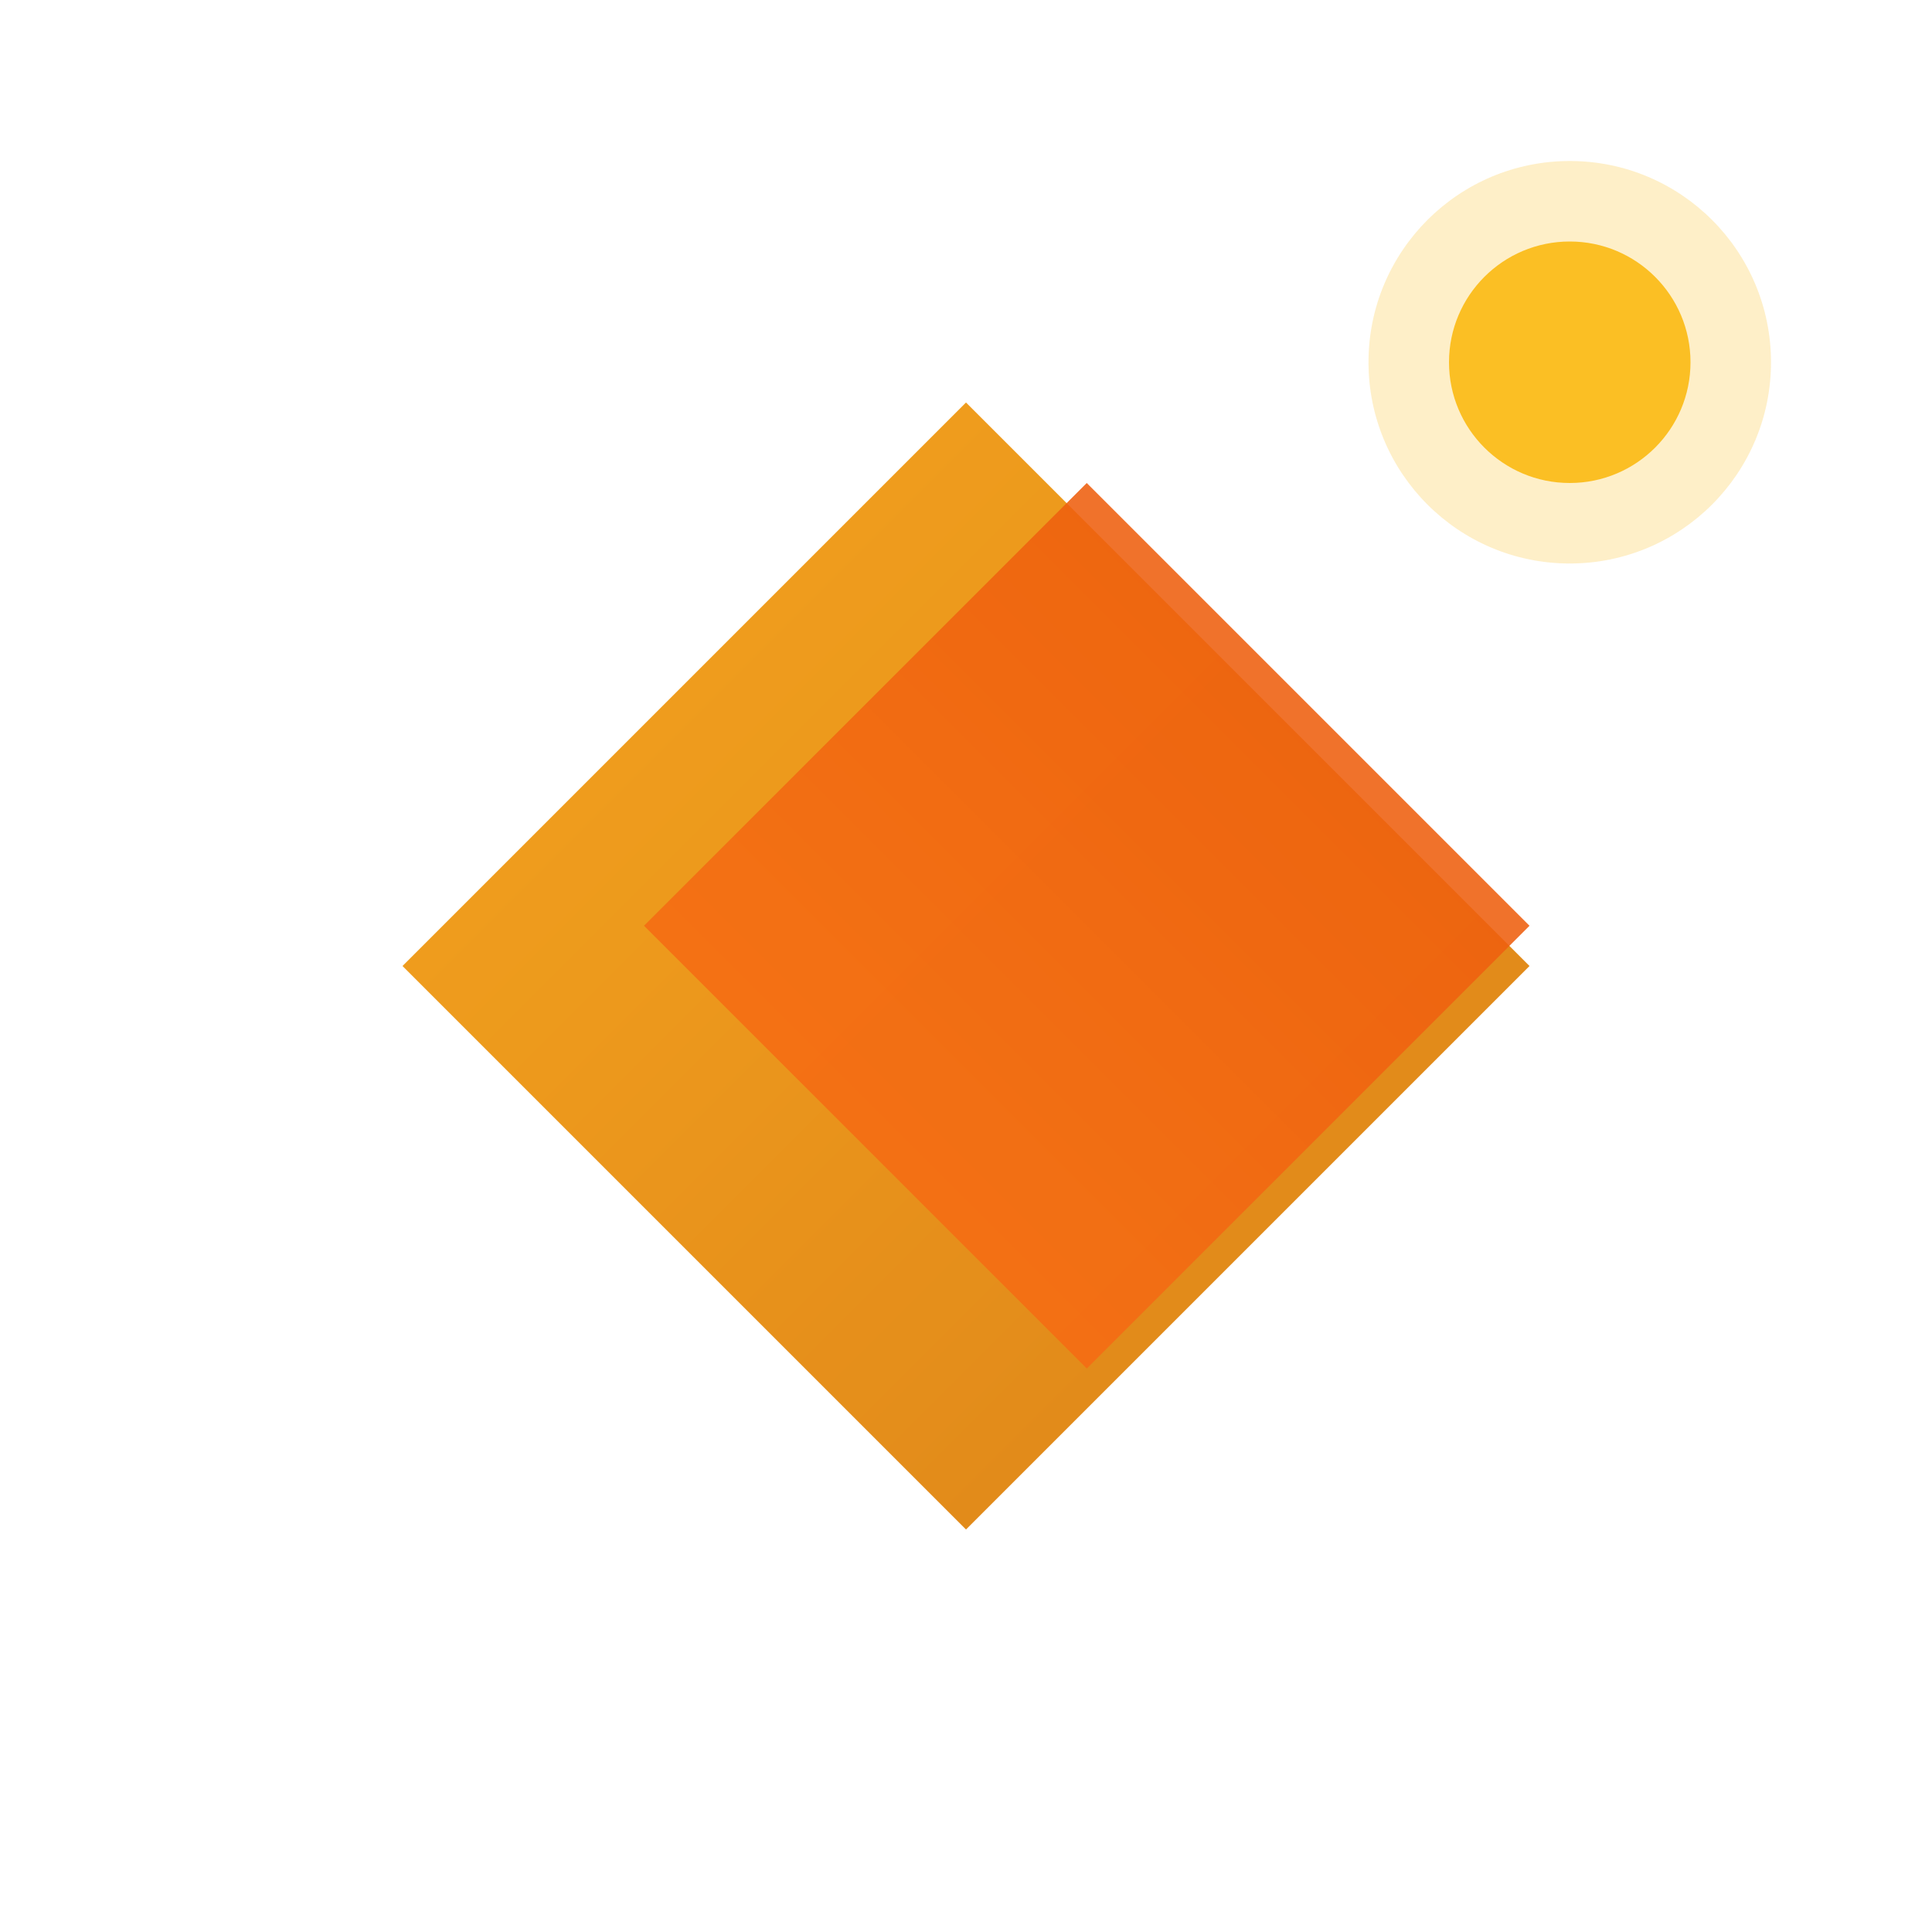
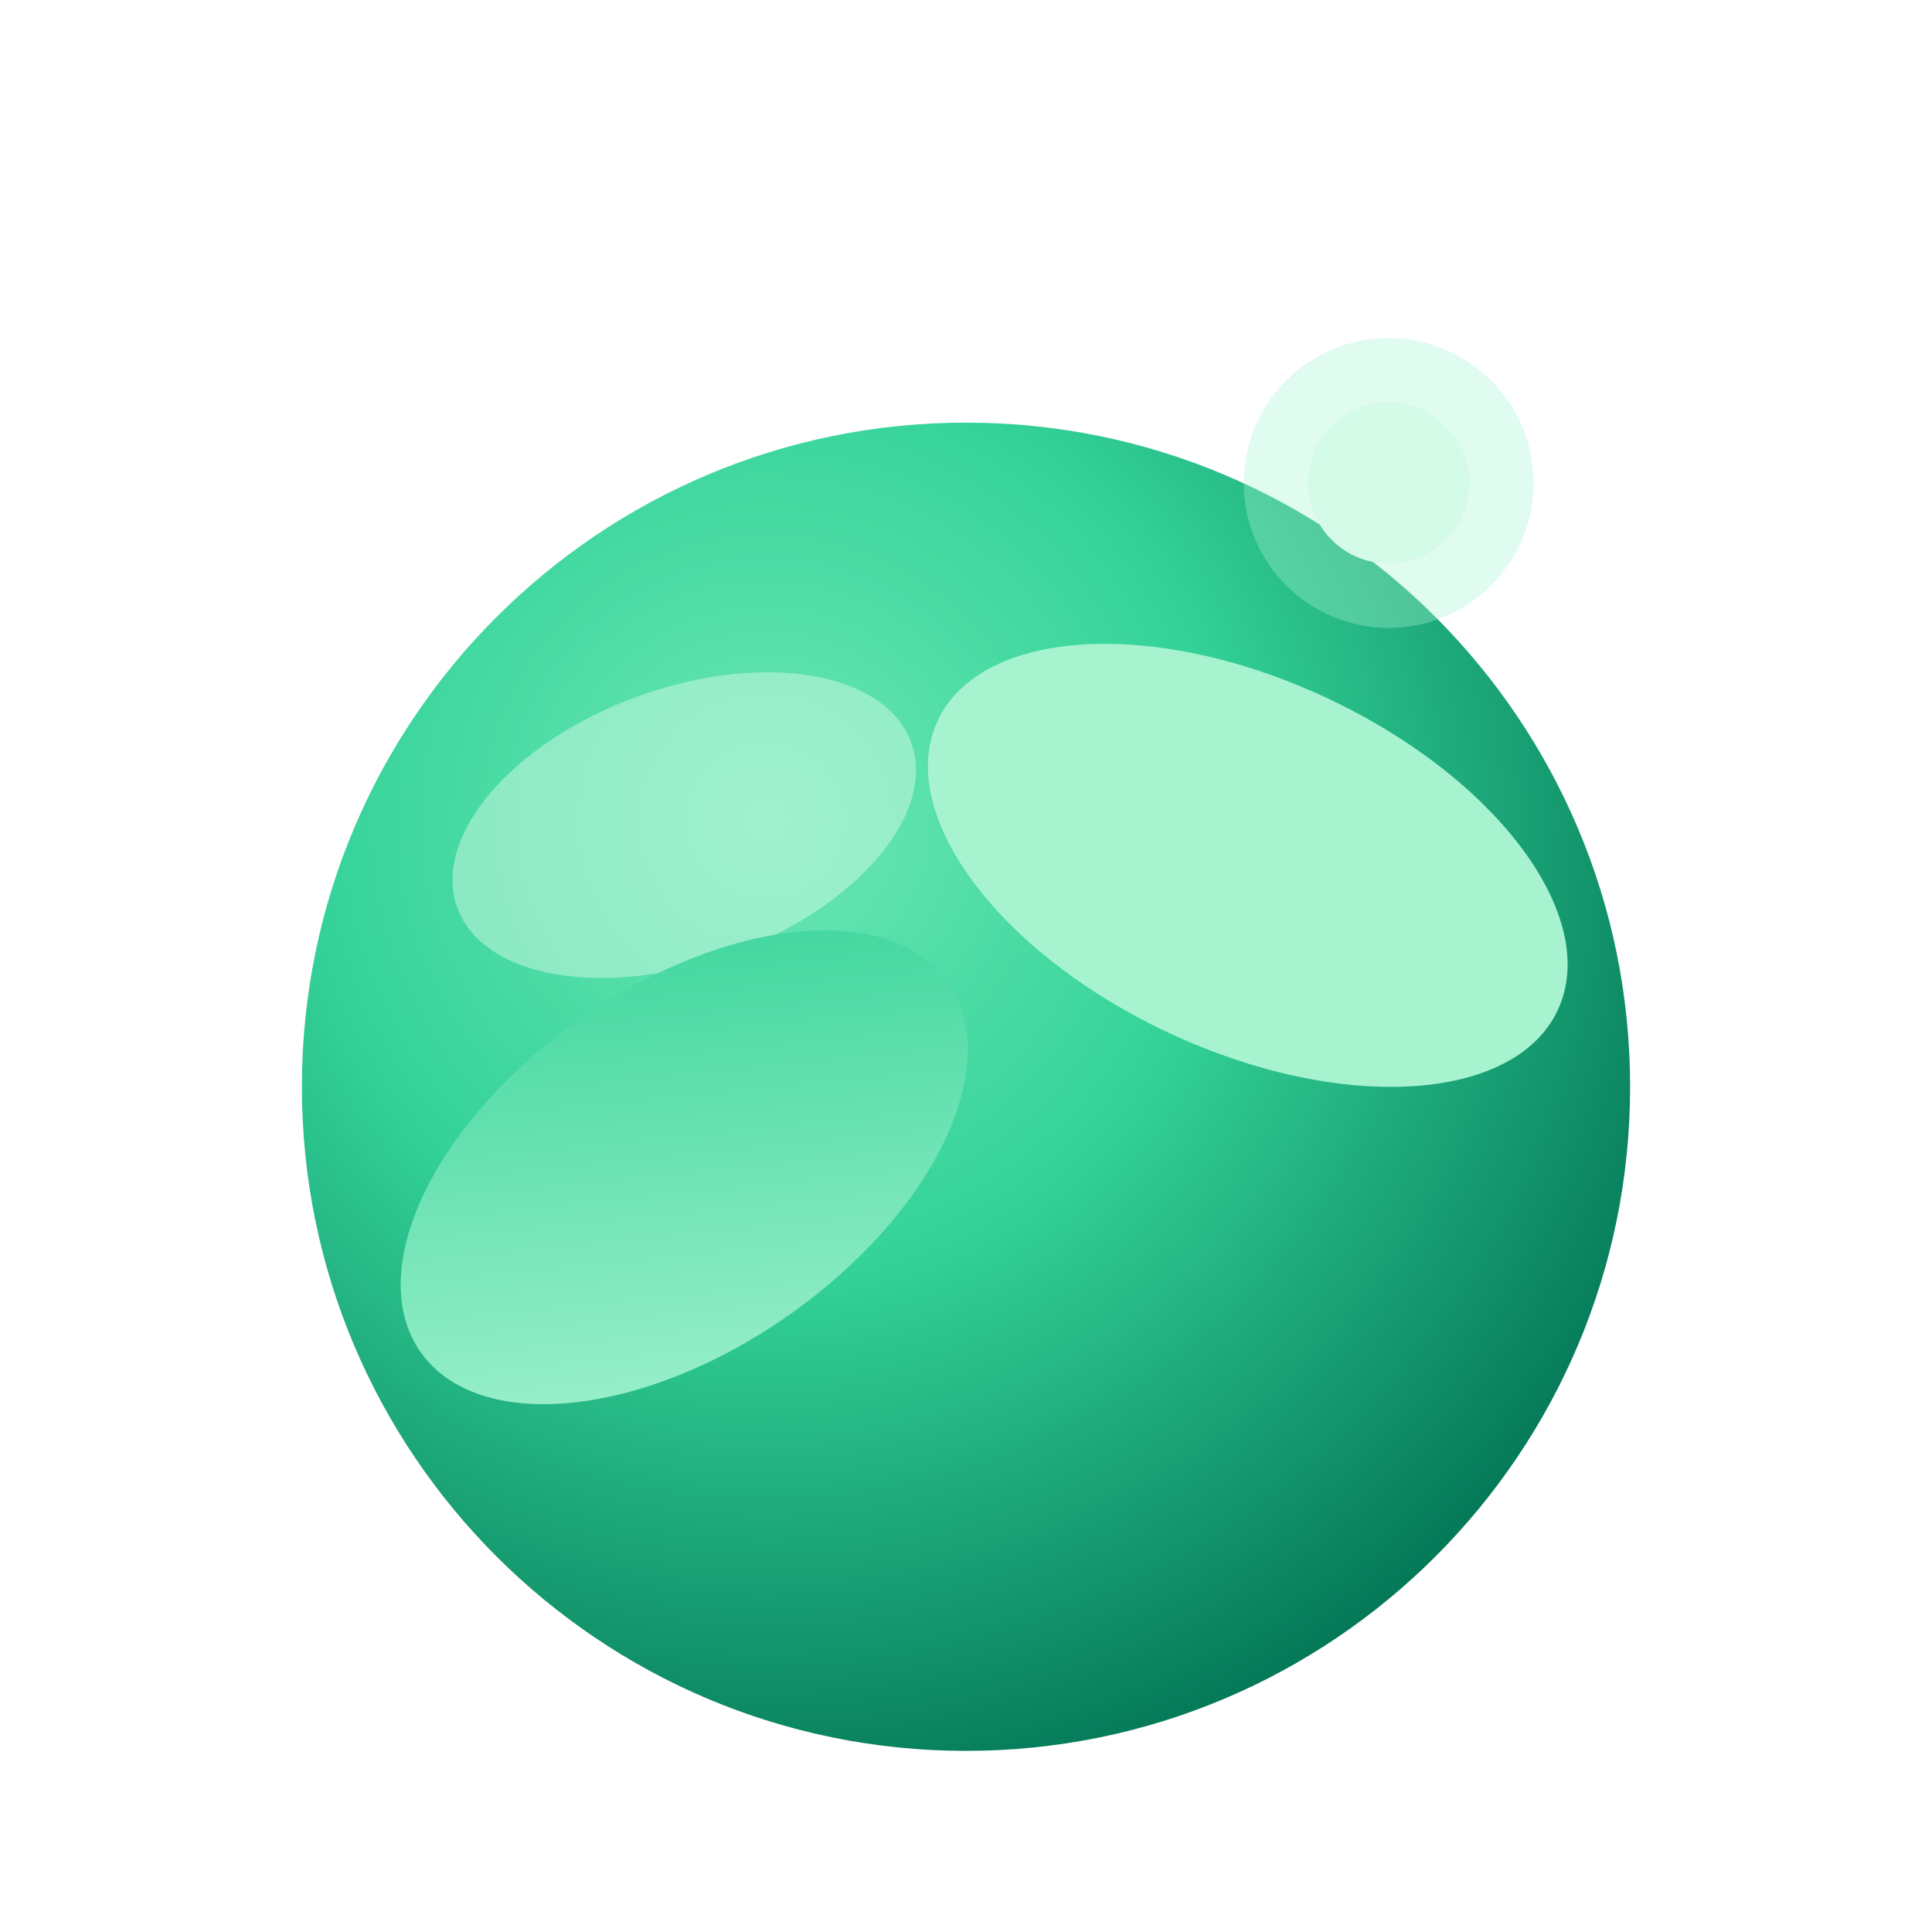
<svg xmlns="http://www.w3.org/2000/svg" width="48" height="48" fill="none" viewBox="0 0 48 48">
  <defs>
-     <linearGradient id="d1" x1="0%" y1="0%" x2="100%" y2="100%">
-       <stop offset="0%" stop-color="#f59e0b" />
-       <stop offset="100%" stop-color="#d97706" />
-     </linearGradient>
-     <linearGradient id="d2" x1="0%" y1="100%" x2="100%" y2="0%">
-       <stop offset="0%" stop-color="#f97316" />
-       <stop offset="100%" stop-color="#ea580c" />
+     <radialGradient id="g" cx="35%" cy="30%" r="75%">
+       <stop offset="0%" stop-color="#6ee7b7" />
+       <stop offset="45%" stop-color="#34d399" />
+       <stop offset="100%" stop-color="#047857" />
+     </radialGradient>
+     <linearGradient id="leaf" x1="0%" y1="100%" x2="100%" y2="0%">
+       <stop offset="0%" stop-color="#a7f3d0" />
+       <stop offset="100%" stop-color="#34d399" />
    </linearGradient>
  </defs>
-   <polygon points="24,10 38,24 24,38 10,24" fill="url(#d1)" opacity="0.92" />
-   <polygon points="27,12 38,23 27,34 16,23" fill="url(#d2)" opacity="0.88" />
-   <circle cx="39" cy="9" r="3" fill="#fbbf24" />
-   <circle cx="39" cy="9" r="5" fill="#fbbf24" opacity="0.25" />
+   <circle cx="24" cy="27" r="16.5" fill="url(#g)" />
+   <ellipse cx="17" cy="20.5" rx="6" ry="3.4" fill="#d1fae5" opacity="0.5" transform="rotate(-20 17 20.5)" />
+   <line x1="24" y1="40" x2="24" y2="27.5" stroke="url(#leaf)" stroke-width="2.4" stroke-linecap="round" />
+   <ellipse cx="17" cy="29" rx="8" ry="4.5" fill="url(#leaf)" transform="rotate(-35 17 29)" />
+   <ellipse cx="31" cy="21.5" rx="8.5" ry="4.6" fill="#a7f3d0" transform="rotate(25 31 21.5)" />
+   <circle cx="34.5" cy="12" r="2" fill="#ecfdf5" />
+   <circle cx="34.5" cy="12" r="3.6" fill="#a7f3d0" opacity="0.35" />
</svg>
